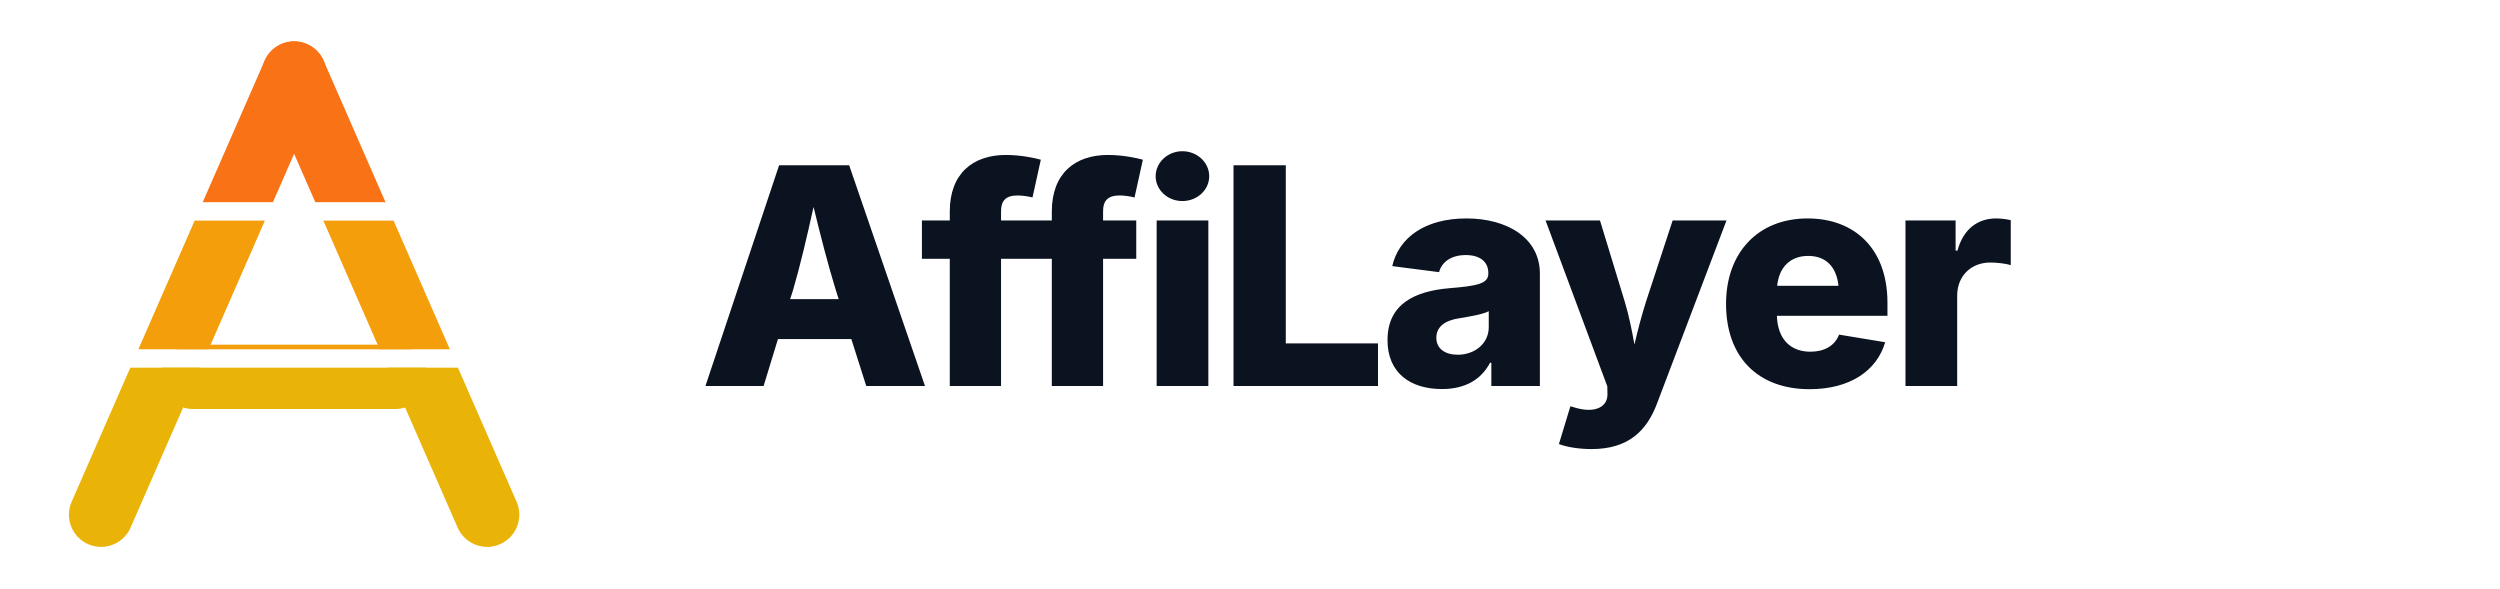
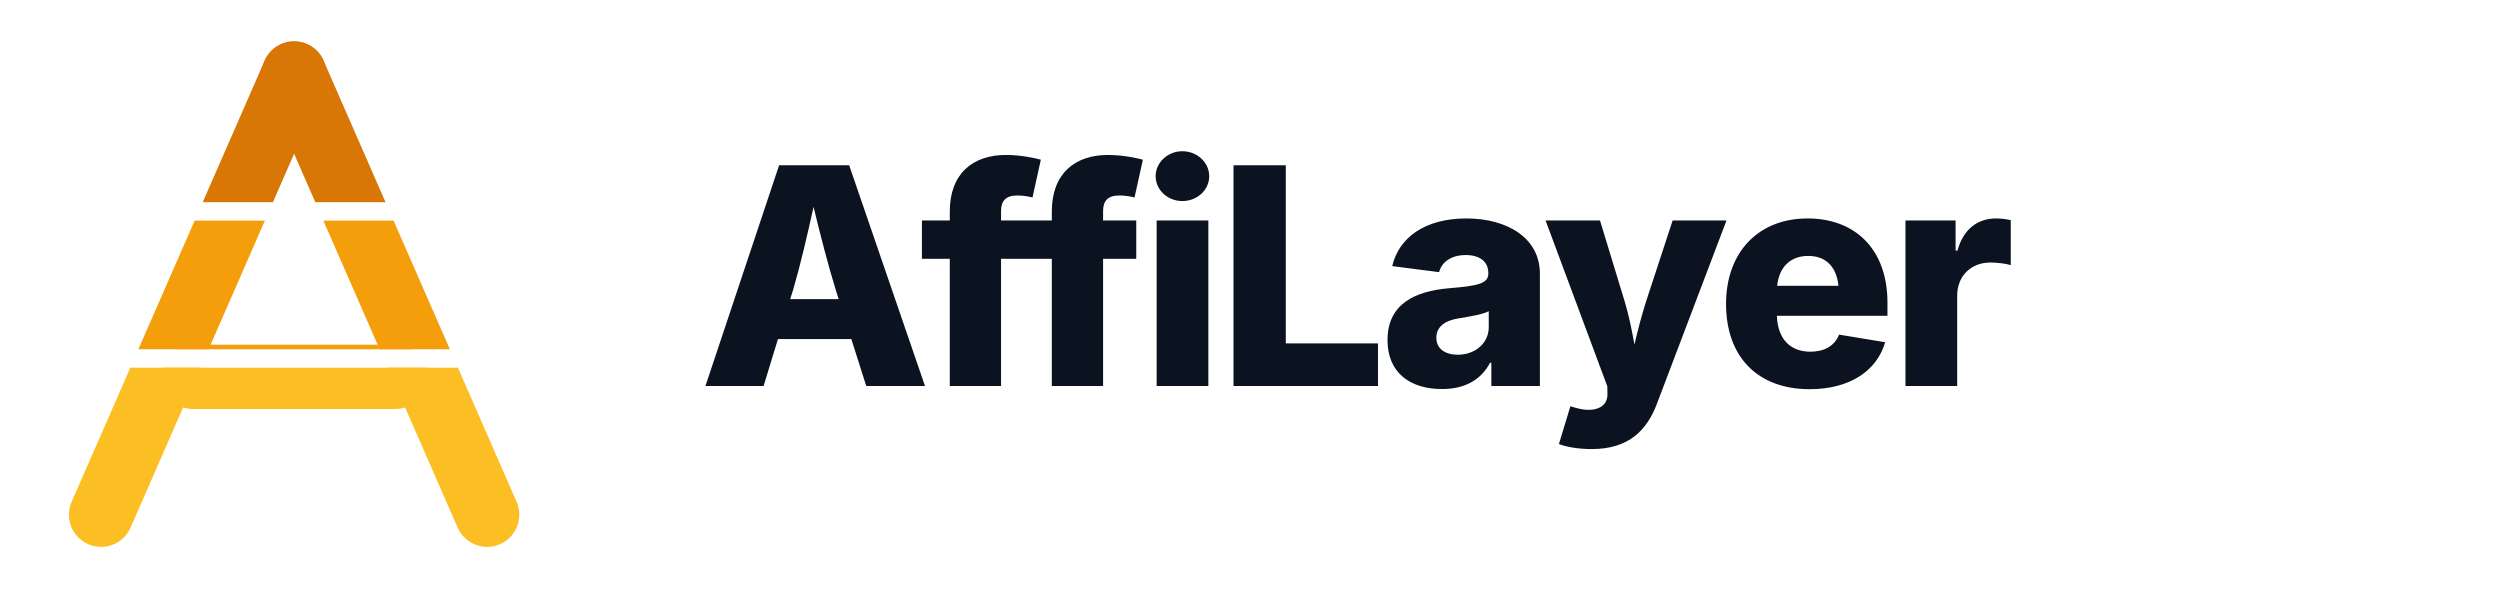
<svg xmlns="http://www.w3.org/2000/svg" viewBox="0 0 272 64" role="img" aria-label="AffiLayer">
  <defs>
    <g id="a-strokes" fill="none" stroke-linecap="round" stroke-linejoin="round" stroke-width="7">
      <path d="M32 8 11 56" />
      <path d="M32 8 53 56" />
      <path d="M21 41h22" />
    </g>
    <clipPath id="band-1">
      <rect x="0" y="0" width="64" height="22" />
    </clipPath>
    <clipPath id="band-2">
      <rect x="0" y="24" width="64" height="14" />
    </clipPath>
    <clipPath id="band-3">
      <rect x="0" y="40" width="64" height="24" />
    </clipPath>
  </defs>
-   <use href="#a-strokes" clip-path="url(#band-1)" stroke="#f97316" />
+   <use href="#a-strokes" clip-path="url(#band-1)" stroke="#D97706" />
  <use href="#a-strokes" clip-path="url(#band-2)" stroke="#f59e0b" />
-   <use href="#a-strokes" clip-path="url(#band-3)" stroke="#eab308" />
+   <use href="#a-strokes" clip-path="url(#band-3)" stroke="#FBBF24" />
  <text x="76" y="42" font-family="Inter, system-ui, -apple-system, 'Segoe UI', sans-serif" font-size="33" font-weight="800" letter-spacing="-1" fill="#0b1220">AffiLayer</text>
</svg>
